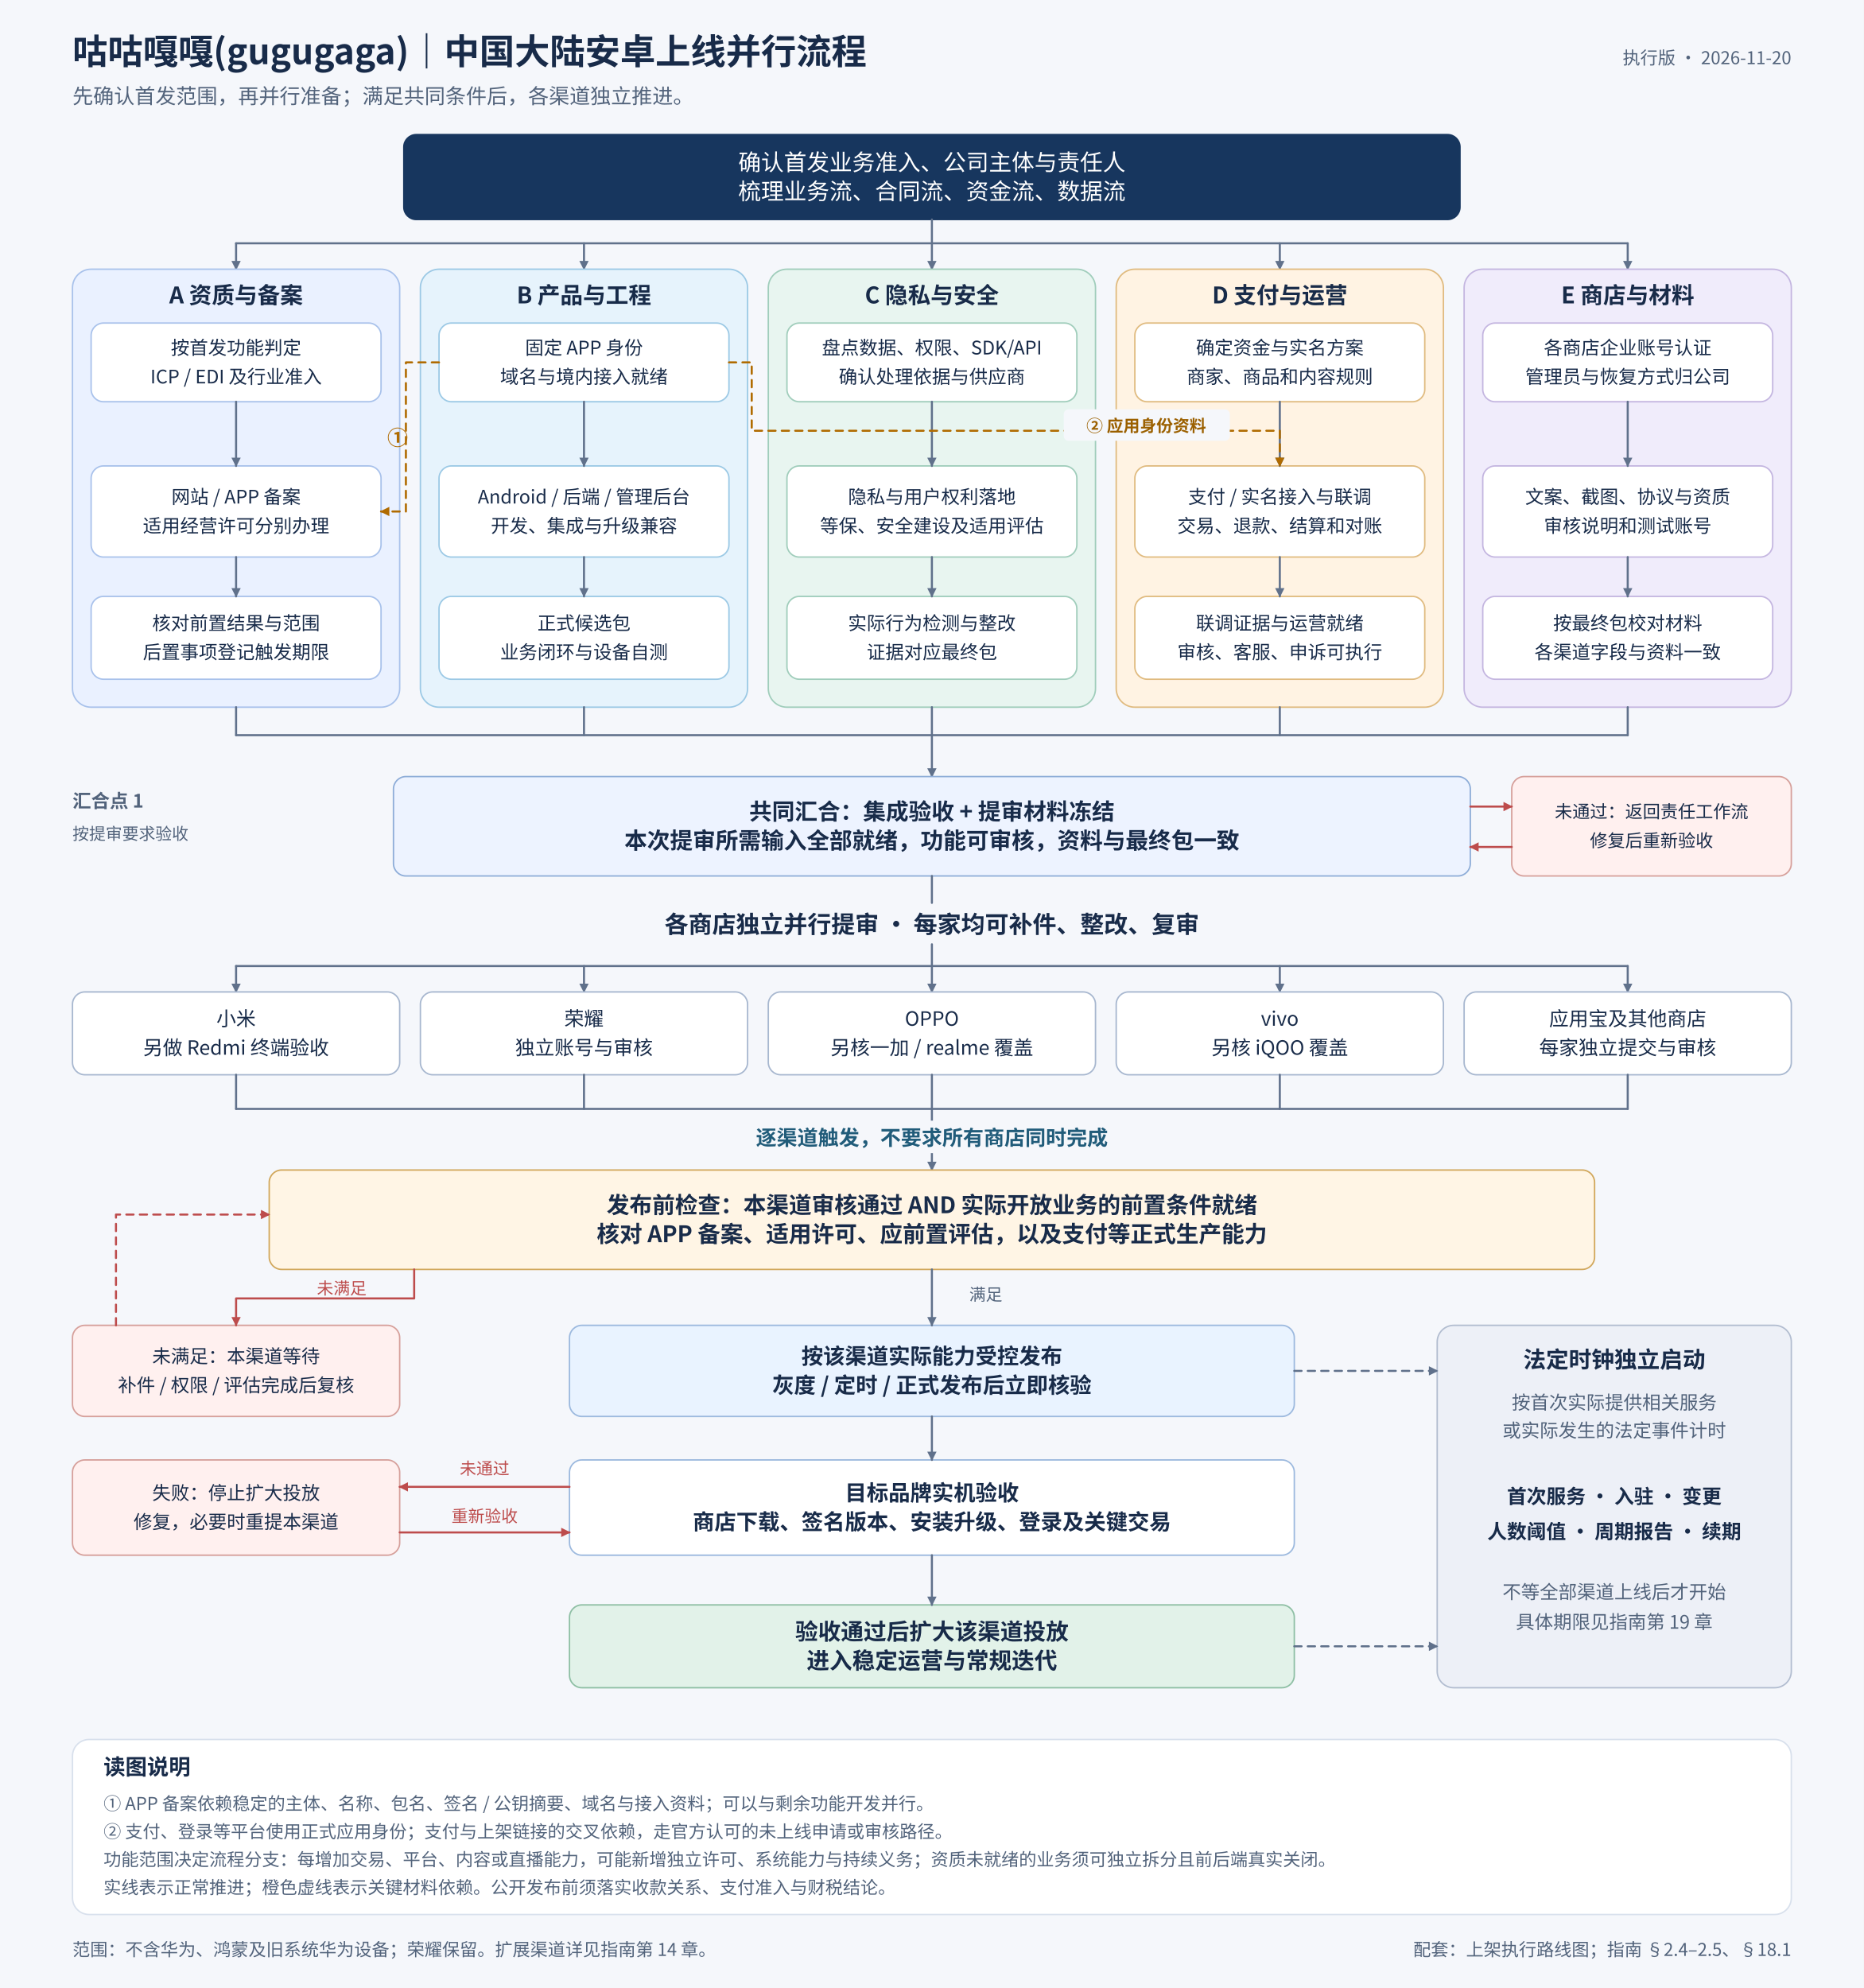
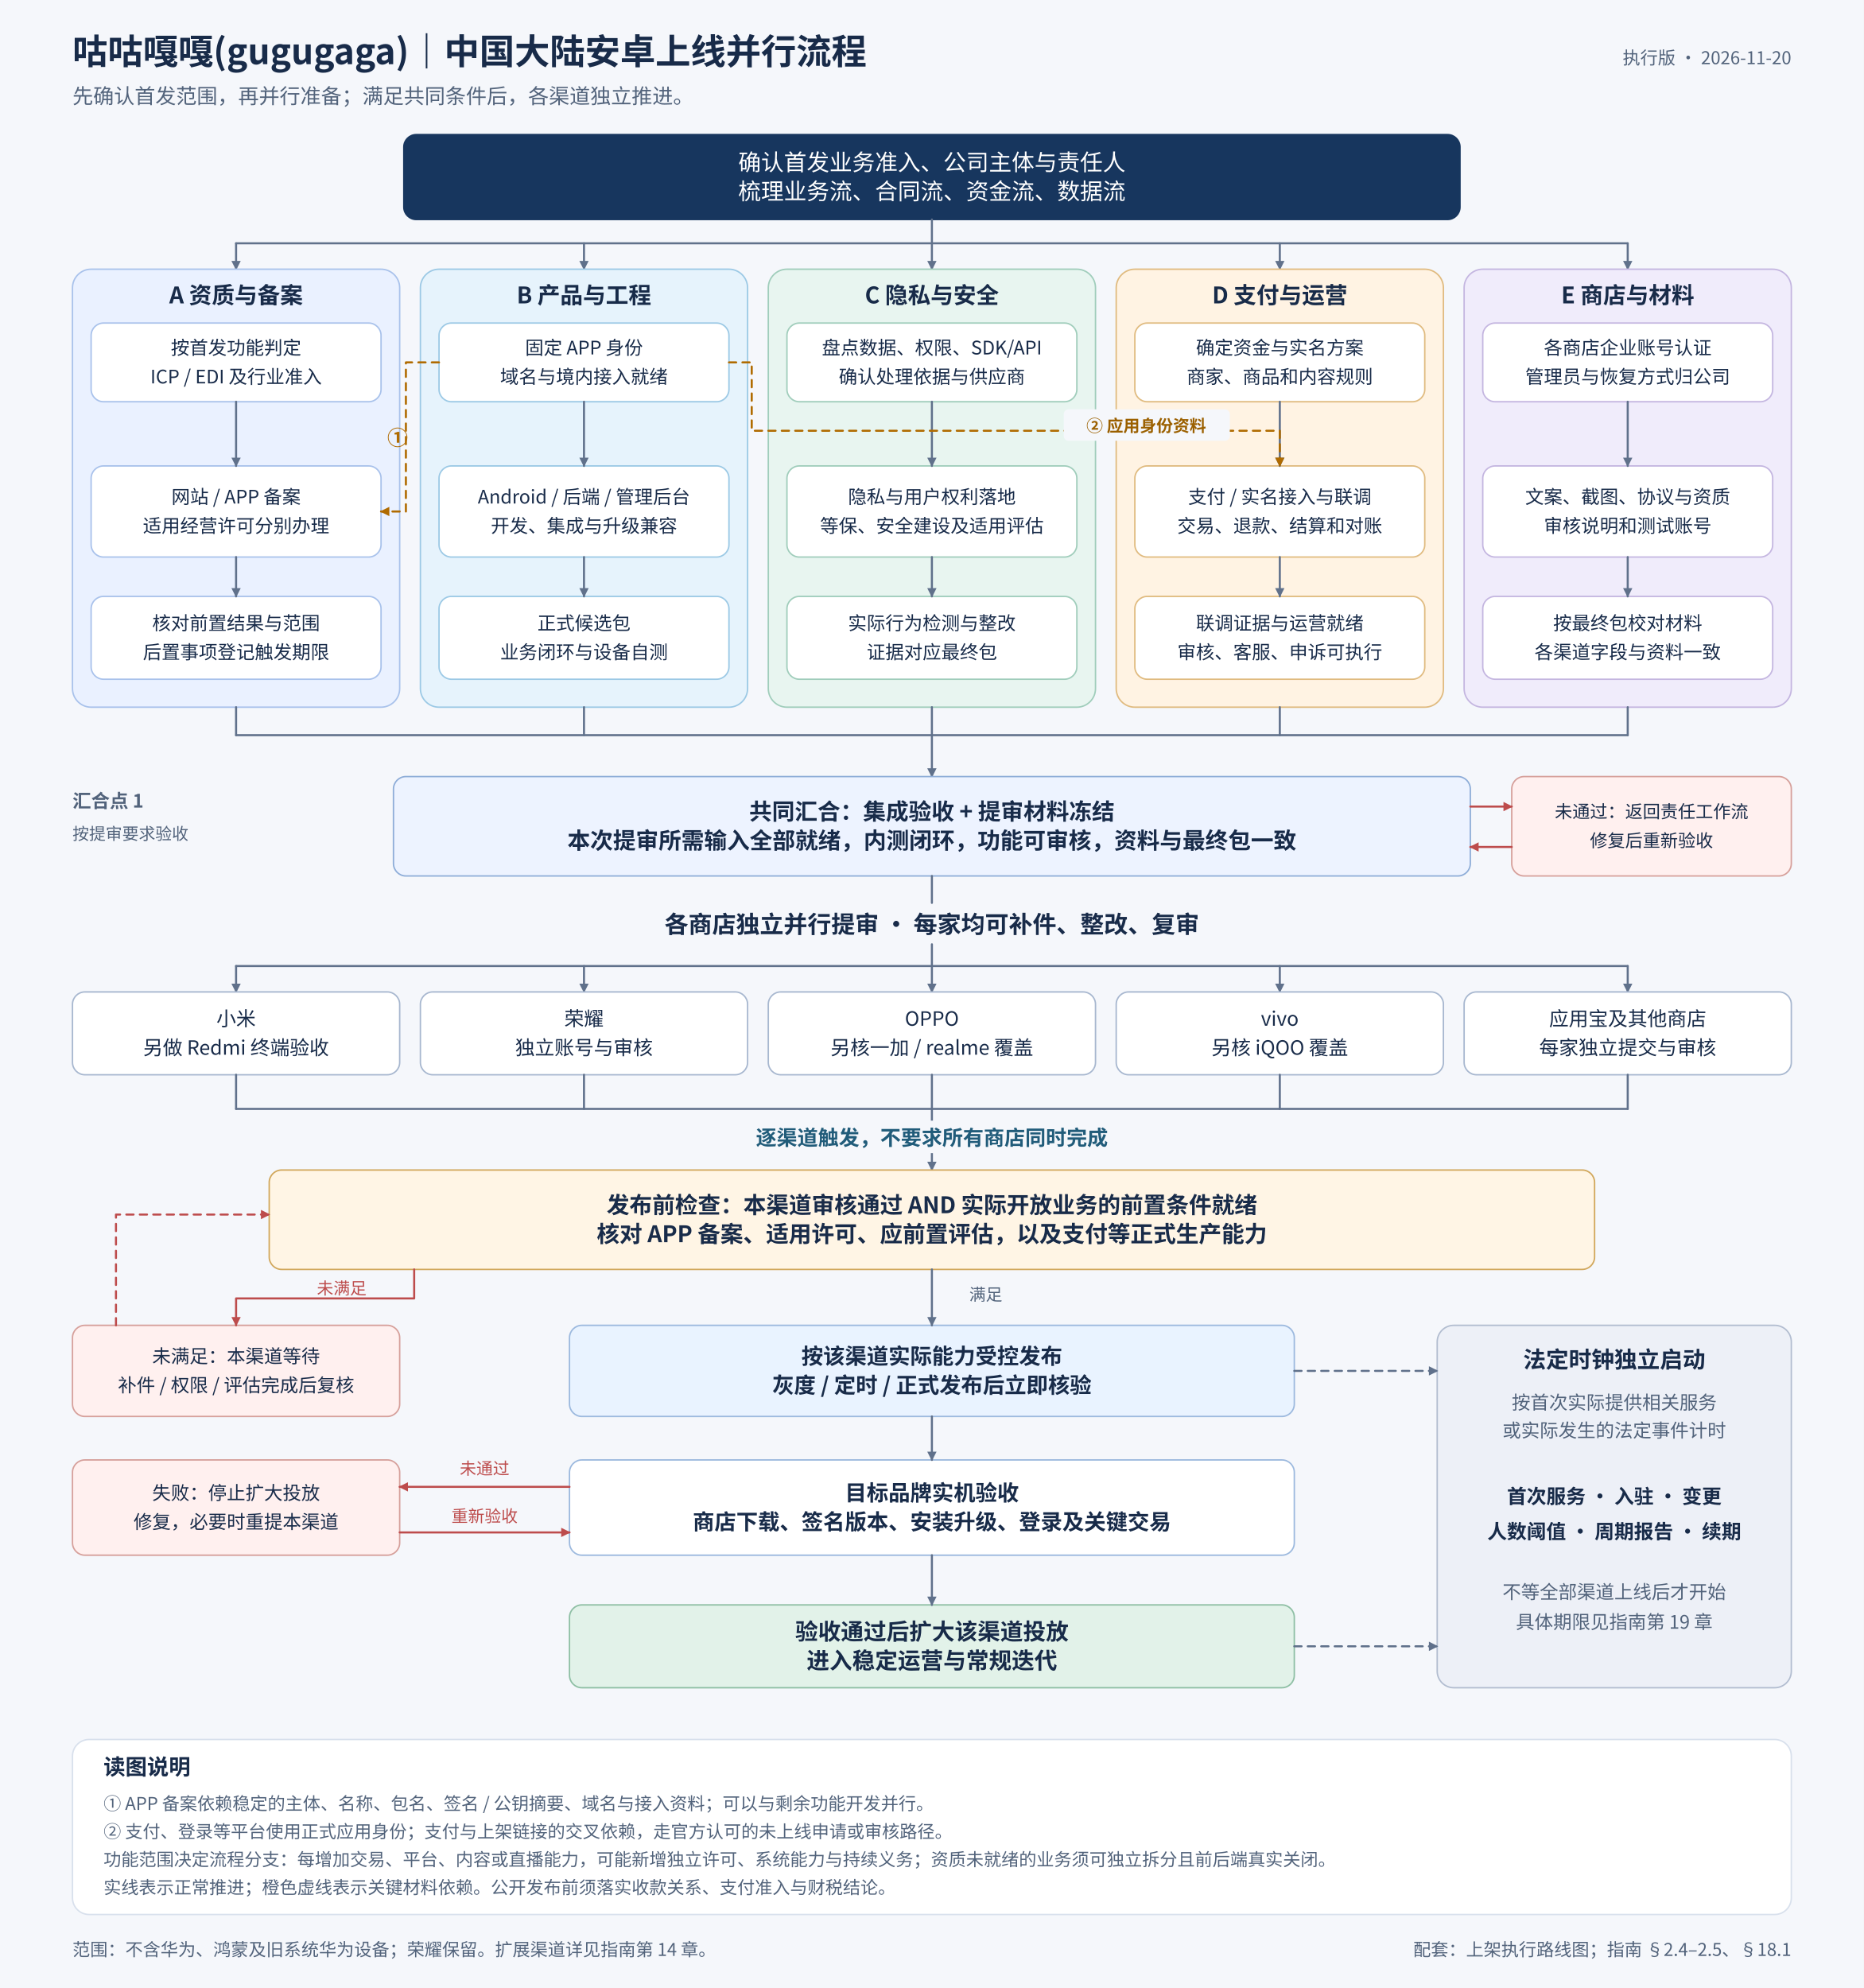
<svg xmlns="http://www.w3.org/2000/svg" width="1800" height="1920" viewBox="0 0 1800 1920" role="img" aria-labelledby="title desc">
  <defs>
    <marker id="arrow" markerWidth="9" markerHeight="9" refX="8" refY="4.5" orient="auto" markerUnits="userSpaceOnUse">
      <path d="M0,0 L9,4.5 L0,9 Z" fill="#60718B" />
    </marker>
    <marker id="amberArrow" markerWidth="9" markerHeight="9" refX="8" refY="4.5" orient="auto" markerUnits="userSpaceOnUse">
      <path d="M0,0 L9,4.5 L0,9 Z" fill="#B06B00" />
    </marker>
    <marker id="redArrow" markerWidth="9" markerHeight="9" refX="8" refY="4.5" orient="auto" markerUnits="userSpaceOnUse">
      <path d="M0,0 L9,4.5 L0,9 Z" fill="#BD4C4C" />
    </marker>
  </defs>
  <rect width="1800" height="1920" fill="#F5F7FB" />
  <g font-family="Noto Sans CJK SC,Microsoft YaHei,sans-serif">
    <text x="70" y="62" text-anchor="start" fill="#182B49" font-size="34" font-weight="700">咕咕嘎嘎(gugugaga)｜中国大陆安卓上线并行流程</text>
    <text x="70" y="100" text-anchor="start" fill="#52637B" font-size="20" font-weight="400">先确认首发范围，再并行准备；满足共同条件后，各渠道独立推进。</text>
    <text x="1730" y="62" text-anchor="end" fill="#52637B" font-size="17" font-weight="400">执行版 · 2026-11-20</text>
    <rect x="390" y="130" width="1020" height="82" rx="12" fill="#17365E" stroke="#17365E" stroke-width="1.4" />
    <text x="900.0" y="164.7" text-anchor="middle" fill="#FFFFFF" font-size="22" font-weight="400">确认首发业务准入、公司主体与责任人</text>
    <text x="900.0" y="192.7" text-anchor="middle" fill="#FFFFFF" font-size="22" font-weight="400">梳理业务流、合同流、资金流、数据流</text>
    <path d="M900 212 V235" fill="none" stroke="#60718B" stroke-width="2" stroke-linejoin="round" stroke-linecap="round" />
    <path d="M228 235 H1572" fill="none" stroke="#60718B" stroke-width="2" stroke-linejoin="round" stroke-linecap="round" />
    <path d="M228 235 V260" fill="none" stroke="#60718B" stroke-width="2" stroke-linejoin="round" stroke-linecap="round" marker-end="url(#arrow)" />
    <path d="M564 235 V260" fill="none" stroke="#60718B" stroke-width="2" stroke-linejoin="round" stroke-linecap="round" marker-end="url(#arrow)" />
    <path d="M900 235 V260" fill="none" stroke="#60718B" stroke-width="2" stroke-linejoin="round" stroke-linecap="round" marker-end="url(#arrow)" />
    <path d="M1236 235 V260" fill="none" stroke="#60718B" stroke-width="2" stroke-linejoin="round" stroke-linecap="round" marker-end="url(#arrow)" />
    <path d="M1572 235 V260" fill="none" stroke="#60718B" stroke-width="2" stroke-linejoin="round" stroke-linecap="round" marker-end="url(#arrow)" />
    <rect x="70" y="260" width="316" height="423" rx="18" fill="#EAF1FF" stroke="#A9C2EB" stroke-width="1.4" />
    <text x="228" y="293" text-anchor="middle" fill="#182B49" font-size="22" font-weight="700">A  资质与备案</text>
    <rect x="88" y="312" width="280" height="76" rx="12" fill="#FFFFFF" stroke="#A9C2EB" stroke-width="1.4" />
    <text x="228.0" y="342.3" text-anchor="middle" fill="#182B49" font-size="18" font-weight="400">按首发功能判定</text>
    <text x="228.0" y="370.3" text-anchor="middle" fill="#182B49" font-size="18" font-weight="400">ICP / EDI 及行业准入</text>
    <rect x="88" y="450" width="280" height="88" rx="12" fill="#FFFFFF" stroke="#A9C2EB" stroke-width="1.4" />
    <text x="228.0" y="486.3" text-anchor="middle" fill="#182B49" font-size="18" font-weight="400">网站 / APP 备案</text>
    <text x="228.0" y="514.3" text-anchor="middle" fill="#182B49" font-size="18" font-weight="400">适用经营许可分别办理</text>
    <rect x="88" y="576" width="280" height="80" rx="12" fill="#FFFFFF" stroke="#A9C2EB" stroke-width="1.4" />
    <text x="228.0" y="608.3" text-anchor="middle" fill="#182B49" font-size="18" font-weight="400">核对前置结果与范围</text>
    <text x="228.0" y="636.3" text-anchor="middle" fill="#182B49" font-size="18" font-weight="400">后置事项登记触发期限</text>
    <path d="M228 388 V450" fill="none" stroke="#60718B" stroke-width="2" stroke-linejoin="round" stroke-linecap="round" marker-end="url(#arrow)" />
    <path d="M228 538 V576" fill="none" stroke="#60718B" stroke-width="2" stroke-linejoin="round" stroke-linecap="round" marker-end="url(#arrow)" />
    <path d="M228 683 V710" fill="none" stroke="#60718B" stroke-width="2" stroke-linejoin="round" stroke-linecap="round" />
    <rect x="406" y="260" width="316" height="423" rx="18" fill="#E6F3FC" stroke="#9CC9E5" stroke-width="1.4" />
    <text x="564" y="293" text-anchor="middle" fill="#182B49" font-size="22" font-weight="700">B  产品与工程</text>
    <rect x="424" y="312" width="280" height="76" rx="12" fill="#FFFFFF" stroke="#9CC9E5" stroke-width="1.4" />
    <text x="564.0" y="342.3" text-anchor="middle" fill="#182B49" font-size="18" font-weight="400">固定 APP 身份</text>
    <text x="564.0" y="370.3" text-anchor="middle" fill="#182B49" font-size="18" font-weight="400">域名与境内接入就绪</text>
    <rect x="424" y="450" width="280" height="88" rx="12" fill="#FFFFFF" stroke="#9CC9E5" stroke-width="1.4" />
    <text x="564.0" y="486.3" text-anchor="middle" fill="#182B49" font-size="18" font-weight="400">Android / 后端 / 管理后台</text>
    <text x="564.0" y="514.3" text-anchor="middle" fill="#182B49" font-size="18" font-weight="400">开发、集成与升级兼容</text>
    <rect x="424" y="576" width="280" height="80" rx="12" fill="#FFFFFF" stroke="#9CC9E5" stroke-width="1.4" />
    <text x="564.0" y="608.3" text-anchor="middle" fill="#182B49" font-size="18" font-weight="400">正式候选包</text>
    <text x="564.0" y="636.3" text-anchor="middle" fill="#182B49" font-size="18" font-weight="400">业务闭环与设备自测</text>
    <path d="M564 388 V450" fill="none" stroke="#60718B" stroke-width="2" stroke-linejoin="round" stroke-linecap="round" marker-end="url(#arrow)" />
    <path d="M564 538 V576" fill="none" stroke="#60718B" stroke-width="2" stroke-linejoin="round" stroke-linecap="round" marker-end="url(#arrow)" />
    <path d="M564 683 V710" fill="none" stroke="#60718B" stroke-width="2" stroke-linejoin="round" stroke-linecap="round" />
    <rect x="742" y="260" width="316" height="423" rx="18" fill="#E8F5F0" stroke="#A0CDBB" stroke-width="1.4" />
    <text x="900" y="293" text-anchor="middle" fill="#182B49" font-size="22" font-weight="700">C  隐私与安全</text>
    <rect x="760" y="312" width="280" height="76" rx="12" fill="#FFFFFF" stroke="#A0CDBB" stroke-width="1.4" />
    <text x="900.0" y="342.3" text-anchor="middle" fill="#182B49" font-size="18" font-weight="400">盘点数据、权限、SDK/API</text>
    <text x="900.0" y="370.3" text-anchor="middle" fill="#182B49" font-size="18" font-weight="400">确认处理依据与供应商</text>
    <rect x="760" y="450" width="280" height="88" rx="12" fill="#FFFFFF" stroke="#A0CDBB" stroke-width="1.4" />
    <text x="900.0" y="486.3" text-anchor="middle" fill="#182B49" font-size="18" font-weight="400">隐私与用户权利落地</text>
    <text x="900.0" y="514.3" text-anchor="middle" fill="#182B49" font-size="18" font-weight="400">等保、安全建设及适用评估</text>
    <rect x="760" y="576" width="280" height="80" rx="12" fill="#FFFFFF" stroke="#A0CDBB" stroke-width="1.4" />
    <text x="900.0" y="608.3" text-anchor="middle" fill="#182B49" font-size="18" font-weight="400">实际行为检测与整改</text>
    <text x="900.0" y="636.3" text-anchor="middle" fill="#182B49" font-size="18" font-weight="400">证据对应最终包</text>
    <path d="M900 388 V450" fill="none" stroke="#60718B" stroke-width="2" stroke-linejoin="round" stroke-linecap="round" marker-end="url(#arrow)" />
    <path d="M900 538 V576" fill="none" stroke="#60718B" stroke-width="2" stroke-linejoin="round" stroke-linecap="round" marker-end="url(#arrow)" />
    <path d="M900 683 V710" fill="none" stroke="#60718B" stroke-width="2" stroke-linejoin="round" stroke-linecap="round" />
    <rect x="1078" y="260" width="316" height="423" rx="18" fill="#FFF3E3" stroke="#E0BB80" stroke-width="1.4" />
    <text x="1236" y="293" text-anchor="middle" fill="#182B49" font-size="22" font-weight="700">D  支付与运营</text>
    <rect x="1096" y="312" width="280" height="76" rx="12" fill="#FFFFFF" stroke="#E0BB80" stroke-width="1.4" />
    <text x="1236.0" y="342.3" text-anchor="middle" fill="#182B49" font-size="18" font-weight="400">确定资金与实名方案</text>
    <text x="1236.0" y="370.3" text-anchor="middle" fill="#182B49" font-size="18" font-weight="400">商家、商品和内容规则</text>
    <rect x="1096" y="450" width="280" height="88" rx="12" fill="#FFFFFF" stroke="#E0BB80" stroke-width="1.4" />
    <text x="1236.0" y="486.3" text-anchor="middle" fill="#182B49" font-size="18" font-weight="400">支付 / 实名接入与联调</text>
    <text x="1236.0" y="514.3" text-anchor="middle" fill="#182B49" font-size="18" font-weight="400">交易、退款、结算和对账</text>
    <rect x="1096" y="576" width="280" height="80" rx="12" fill="#FFFFFF" stroke="#E0BB80" stroke-width="1.4" />
    <text x="1236.0" y="608.3" text-anchor="middle" fill="#182B49" font-size="18" font-weight="400">联调证据与运营就绪</text>
    <text x="1236.0" y="636.3" text-anchor="middle" fill="#182B49" font-size="18" font-weight="400">审核、客服、申诉可执行</text>
    <path d="M1236 388 V450" fill="none" stroke="#60718B" stroke-width="2" stroke-linejoin="round" stroke-linecap="round" marker-end="url(#arrow)" />
    <path d="M1236 538 V576" fill="none" stroke="#60718B" stroke-width="2" stroke-linejoin="round" stroke-linecap="round" marker-end="url(#arrow)" />
    <path d="M1236 683 V710" fill="none" stroke="#60718B" stroke-width="2" stroke-linejoin="round" stroke-linecap="round" />
    <rect x="1414" y="260" width="316" height="423" rx="18" fill="#F0ECFB" stroke="#C4B6E0" stroke-width="1.4" />
    <text x="1572" y="293" text-anchor="middle" fill="#182B49" font-size="22" font-weight="700">E  商店与材料</text>
    <rect x="1432" y="312" width="280" height="76" rx="12" fill="#FFFFFF" stroke="#C4B6E0" stroke-width="1.4" />
    <text x="1572.0" y="342.3" text-anchor="middle" fill="#182B49" font-size="18" font-weight="400">各商店企业账号认证</text>
    <text x="1572.0" y="370.3" text-anchor="middle" fill="#182B49" font-size="18" font-weight="400">管理员与恢复方式归公司</text>
    <rect x="1432" y="450" width="280" height="88" rx="12" fill="#FFFFFF" stroke="#C4B6E0" stroke-width="1.4" />
    <text x="1572.0" y="486.3" text-anchor="middle" fill="#182B49" font-size="18" font-weight="400">文案、截图、协议与资质</text>
    <text x="1572.0" y="514.3" text-anchor="middle" fill="#182B49" font-size="18" font-weight="400">审核说明和测试账号</text>
    <rect x="1432" y="576" width="280" height="80" rx="12" fill="#FFFFFF" stroke="#C4B6E0" stroke-width="1.4" />
    <text x="1572.0" y="608.3" text-anchor="middle" fill="#182B49" font-size="18" font-weight="400">按最终包校对材料</text>
    <text x="1572.0" y="636.3" text-anchor="middle" fill="#182B49" font-size="18" font-weight="400">各渠道字段与资料一致</text>
    <path d="M1572 388 V450" fill="none" stroke="#60718B" stroke-width="2" stroke-linejoin="round" stroke-linecap="round" marker-end="url(#arrow)" />
    <path d="M1572 538 V576" fill="none" stroke="#60718B" stroke-width="2" stroke-linejoin="round" stroke-linecap="round" marker-end="url(#arrow)" />
    <path d="M1572 683 V710" fill="none" stroke="#60718B" stroke-width="2" stroke-linejoin="round" stroke-linecap="round" />
    <path d="M424 350 H392 V494 H368" fill="none" stroke="#B06B00" stroke-width="2" stroke-linejoin="round" stroke-linecap="round" stroke-dasharray="7 6" marker-end="url(#amberArrow)" />
    <text x="384" y="430" text-anchor="middle" fill="#B06B00" font-size="20" font-weight="700">①</text>
    <path d="M704 350 H726 V416 H1236 V450" fill="none" stroke="#B06B00" stroke-width="2" stroke-linejoin="round" stroke-linecap="round" stroke-dasharray="7 6" marker-end="url(#amberArrow)" />
    <rect x="1028" y="396" width="159" height="29" rx="4" fill="#F5F7FB" stroke="#F5F7FB" stroke-width="1.4" />
    <text x="1107" y="417" text-anchor="middle" fill="#9B6000" font-size="16" font-weight="600">② 应用身份资料</text>
    <path d="M228 710 H1572" fill="none" stroke="#60718B" stroke-width="2" stroke-linejoin="round" stroke-linecap="round" />
    <path d="M900 710 V750" fill="none" stroke="#60718B" stroke-width="2" stroke-linejoin="round" stroke-linecap="round" marker-end="url(#arrow)" />
    <rect x="380" y="750" width="1040" height="96" rx="12" fill="#EDF3FF" stroke="#8EADD8" stroke-width="1.4" />
    <text x="900.0" y="791.7" text-anchor="middle" fill="#182B49" font-size="22" font-weight="600">共同汇合：集成验收 + 提审材料冻结</text>
-     <text x="900.0" y="819.7" text-anchor="middle" fill="#182B49" font-size="22" font-weight="600">本次提审所需输入全部就绪，功能可审核，资料与最终包一致</text>
+     <text x="900.0" y="819.7" text-anchor="middle" fill="#182B49" font-size="22" font-weight="600">本次提审所需输入全部就绪，内测闭环，功能可审核，资料与最终包一致</text>
    <rect x="1460" y="750" width="270" height="96" rx="12" fill="#FFF0EF" stroke="#D6A09B" stroke-width="1.4" />
    <text x="1595.0" y="789.95" text-anchor="middle" fill="#182B49" font-size="17" font-weight="400">未通过：返回责任工作流</text>
    <text x="1595.0" y="817.95" text-anchor="middle" fill="#182B49" font-size="17" font-weight="400">修复后重新验收</text>
    <path d="M1420 779 H1460" fill="none" stroke="#BD4C4C" stroke-width="2" stroke-linejoin="round" stroke-linecap="round" marker-end="url(#redArrow)" />
    <path d="M1460 818 H1420" fill="none" stroke="#BD4C4C" stroke-width="2" stroke-linejoin="round" stroke-linecap="round" marker-end="url(#redArrow)" />
    <text x="70" y="780" text-anchor="start" fill="#52637B" font-size="18" font-weight="600">汇合点 1</text>
    <text x="70" y="811" text-anchor="start" fill="#52637B" font-size="16" font-weight="400">按提审要求验收</text>
    <text x="900" y="901" text-anchor="middle" fill="#182B49" font-size="23" font-weight="700">各商店独立并行提审 · 每家均可补件、整改、复审</text>
    <path d="M900 846 V872" fill="none" stroke="#60718B" stroke-width="2" stroke-linejoin="round" stroke-linecap="round" />
    <path d="M900 912 V933" fill="none" stroke="#60718B" stroke-width="2" stroke-linejoin="round" stroke-linecap="round" />
    <path d="M228 933 H1572" fill="none" stroke="#60718B" stroke-width="2" stroke-linejoin="round" stroke-linecap="round" />
    <path d="M228 933 V958" fill="none" stroke="#60718B" stroke-width="2" stroke-linejoin="round" stroke-linecap="round" marker-end="url(#arrow)" />
    <rect x="70" y="958" width="316" height="80" rx="12" fill="#FFFFFF" stroke="#A7B7CF" stroke-width="1.4" />
    <text x="228.0" y="990.65" text-anchor="middle" fill="#182B49" font-size="19" font-weight="500">小米</text>
    <text x="228.0" y="1018.65" text-anchor="middle" fill="#182B49" font-size="19" font-weight="500">另做 Redmi 终端验收</text>
    <path d="M228 1038 V1071" fill="none" stroke="#60718B" stroke-width="2" stroke-linejoin="round" stroke-linecap="round" />
    <path d="M564 933 V958" fill="none" stroke="#60718B" stroke-width="2" stroke-linejoin="round" stroke-linecap="round" marker-end="url(#arrow)" />
    <rect x="406" y="958" width="316" height="80" rx="12" fill="#FFFFFF" stroke="#A7B7CF" stroke-width="1.4" />
    <text x="564.0" y="990.65" text-anchor="middle" fill="#182B49" font-size="19" font-weight="500">荣耀</text>
    <text x="564.0" y="1018.65" text-anchor="middle" fill="#182B49" font-size="19" font-weight="500">独立账号与审核</text>
    <path d="M564 1038 V1071" fill="none" stroke="#60718B" stroke-width="2" stroke-linejoin="round" stroke-linecap="round" />
    <path d="M900 933 V958" fill="none" stroke="#60718B" stroke-width="2" stroke-linejoin="round" stroke-linecap="round" marker-end="url(#arrow)" />
    <rect x="742" y="958" width="316" height="80" rx="12" fill="#FFFFFF" stroke="#A7B7CF" stroke-width="1.4" />
    <text x="900.0" y="990.65" text-anchor="middle" fill="#182B49" font-size="19" font-weight="500">OPPO</text>
    <text x="900.0" y="1018.65" text-anchor="middle" fill="#182B49" font-size="19" font-weight="500">另核一加 / realme 覆盖</text>
    <path d="M900 1038 V1071" fill="none" stroke="#60718B" stroke-width="2" stroke-linejoin="round" stroke-linecap="round" />
    <path d="M1236 933 V958" fill="none" stroke="#60718B" stroke-width="2" stroke-linejoin="round" stroke-linecap="round" marker-end="url(#arrow)" />
    <rect x="1078" y="958" width="316" height="80" rx="12" fill="#FFFFFF" stroke="#A7B7CF" stroke-width="1.4" />
    <text x="1236.0" y="990.65" text-anchor="middle" fill="#182B49" font-size="19" font-weight="500">vivo</text>
    <text x="1236.0" y="1018.65" text-anchor="middle" fill="#182B49" font-size="19" font-weight="500">另核 iQOO 覆盖</text>
    <path d="M1236 1038 V1071" fill="none" stroke="#60718B" stroke-width="2" stroke-linejoin="round" stroke-linecap="round" />
    <path d="M1572 933 V958" fill="none" stroke="#60718B" stroke-width="2" stroke-linejoin="round" stroke-linecap="round" marker-end="url(#arrow)" />
    <rect x="1414" y="958" width="316" height="80" rx="12" fill="#FFFFFF" stroke="#A7B7CF" stroke-width="1.4" />
    <text x="1572.0" y="990.65" text-anchor="middle" fill="#182B49" font-size="19" font-weight="500">应用宝及其他商店</text>
    <text x="1572.0" y="1018.65" text-anchor="middle" fill="#182B49" font-size="19" font-weight="500">每家独立提交与审核</text>
    <path d="M1572 1038 V1071" fill="none" stroke="#60718B" stroke-width="2" stroke-linejoin="round" stroke-linecap="round" />
    <path d="M228 1071 H1572" fill="none" stroke="#60718B" stroke-width="2" stroke-linejoin="round" stroke-linecap="round" />
    <path d="M900 1071 V1130" fill="none" stroke="#60718B" stroke-width="2" stroke-linejoin="round" stroke-linecap="round" marker-end="url(#arrow)" />
    <rect x="616" y="1083" width="568" height="30" rx="4" fill="#F5F7FB" stroke="#F5F7FB" stroke-width="1.4" />
    <text x="900" y="1106" text-anchor="middle" fill="#215C7A" font-size="20" font-weight="600">逐渠道触发，不要求所有商店同时完成</text>
    <rect x="260" y="1130" width="1280" height="96" rx="12" fill="#FFF5E5" stroke="#D1A75B" stroke-width="1.4" />
    <text x="900.0" y="1171.7" text-anchor="middle" fill="#182B49" font-size="22" font-weight="600">发布前检查：本渠道审核通过 AND 实际开放业务的前置条件就绪</text>
    <text x="900.0" y="1199.7" text-anchor="middle" fill="#182B49" font-size="22" font-weight="600">核对 APP 备案、适用许可、应前置评估，以及支付等正式生产能力</text>
    <rect x="70" y="1280" width="316" height="88" rx="12" fill="#FFF0EF" stroke="#D6A09B" stroke-width="1.4" />
    <text x="228.0" y="1316.3" text-anchor="middle" fill="#182B49" font-size="18" font-weight="400">未满足：本渠道等待</text>
    <text x="228.0" y="1344.3" text-anchor="middle" fill="#182B49" font-size="18" font-weight="400">补件 / 权限 / 评估完成后复核</text>
    <path d="M400 1226 V1254 H228 V1280" fill="none" stroke="#BD4C4C" stroke-width="2" stroke-linejoin="round" stroke-linecap="round" marker-end="url(#redArrow)" />
    <text x="330" y="1250" text-anchor="middle" fill="#BD4C4C" font-size="16" font-weight="400">未满足</text>
    <path d="M112 1280 V1173 H260" fill="none" stroke="#BD4C4C" stroke-width="2" stroke-linejoin="round" stroke-linecap="round" stroke-dasharray="7 6" marker-end="url(#redArrow)" />
    <rect x="550" y="1280" width="700" height="88" rx="12" fill="#E9F3FF" stroke="#9CB9DE" stroke-width="1.4" />
    <text x="900.0" y="1317.35" text-anchor="middle" fill="#182B49" font-size="21" font-weight="600">按该渠道实际能力受控发布</text>
    <text x="900.0" y="1345.35" text-anchor="middle" fill="#182B49" font-size="21" font-weight="600">灰度 / 定时 / 正式发布后立即核验</text>
    <path d="M900 1226 V1280" fill="none" stroke="#60718B" stroke-width="2" stroke-linejoin="round" stroke-linecap="round" marker-end="url(#arrow)" />
    <text x="936" y="1256" text-anchor="start" fill="#52637B" font-size="16" font-weight="400">满足</text>
    <rect x="550" y="1410" width="700" height="92" rx="12" fill="#FFFFFF" stroke="#9CB9DE" stroke-width="1.4" />
    <text x="900.0" y="1449.35" text-anchor="middle" fill="#182B49" font-size="21" font-weight="600">目标品牌实机验收</text>
    <text x="900.0" y="1477.35" text-anchor="middle" fill="#182B49" font-size="21" font-weight="600">商店下载、签名版本、安装升级、登录及关键交易</text>
    <path d="M900 1368 V1410" fill="none" stroke="#60718B" stroke-width="2" stroke-linejoin="round" stroke-linecap="round" marker-end="url(#arrow)" />
    <rect x="70" y="1410" width="316" height="92" rx="12" fill="#FFF0EF" stroke="#D6A09B" stroke-width="1.4" />
    <text x="228.0" y="1448.3" text-anchor="middle" fill="#182B49" font-size="18" font-weight="400">失败：停止扩大投放</text>
    <text x="228.0" y="1476.3" text-anchor="middle" fill="#182B49" font-size="18" font-weight="400">修复，必要时重提本渠道</text>
    <path d="M550 1436 H386" fill="none" stroke="#BD4C4C" stroke-width="2" stroke-linejoin="round" stroke-linecap="round" marker-end="url(#redArrow)" />
    <path d="M386 1480 H550" fill="none" stroke="#BD4C4C" stroke-width="2" stroke-linejoin="round" stroke-linecap="round" marker-end="url(#redArrow)" />
    <text x="468" y="1424" text-anchor="middle" fill="#BD4C4C" font-size="16" font-weight="400">未通过</text>
    <text x="468" y="1470" text-anchor="middle" fill="#BD4C4C" font-size="16" font-weight="400">重新验收</text>
    <rect x="550" y="1550" width="700" height="80" rx="12" fill="#E2F2E9" stroke="#8EBFA4" stroke-width="1.4" />
    <text x="900.0" y="1583.7" text-anchor="middle" fill="#182B49" font-size="22" font-weight="600">验收通过后扩大该渠道投放</text>
    <text x="900.0" y="1611.7" text-anchor="middle" fill="#182B49" font-size="22" font-weight="600">进入稳定运营与常规迭代</text>
    <path d="M900 1502 V1550" fill="none" stroke="#60718B" stroke-width="2" stroke-linejoin="round" stroke-linecap="round" marker-end="url(#arrow)" />
    <rect x="1388" y="1280" width="342" height="350" rx="16" fill="#EDF0F7" stroke="#B2BDD0" stroke-width="1.4" />
    <text x="1559" y="1321" text-anchor="middle" fill="#182B49" font-size="22" font-weight="700">法定时钟独立启动</text>
    <text x="1559" y="1361" text-anchor="middle" fill="#52637B" font-size="18" font-weight="400">按首次实际提供相关服务</text>
    <text x="1559" y="1388" text-anchor="middle" fill="#52637B" font-size="18" font-weight="400">或实际发生的法定事件计时</text>
    <path d="M1250 1324 H1388" fill="none" stroke="#60718B" stroke-width="2" stroke-linejoin="round" stroke-linecap="round" stroke-dasharray="7 6" marker-end="url(#arrow)" />
    <text x="1559" y="1452" text-anchor="middle" fill="#182B49" font-size="19" font-weight="600">首次服务 · 入驻 · 变更</text>
    <text x="1559" y="1486" text-anchor="middle" fill="#182B49" font-size="19" font-weight="600">人数阈值 · 周期报告 · 续期</text>
    <text x="1559" y="1544" text-anchor="middle" fill="#52637B" font-size="18" font-weight="400">不等全部渠道上线后才开始</text>
    <text x="1559" y="1573" text-anchor="middle" fill="#52637B" font-size="18" font-weight="400">具体期限见指南第 19 章</text>
    <path d="M1250 1590 H1388" fill="none" stroke="#60718B" stroke-width="2" stroke-linejoin="round" stroke-linecap="round" stroke-dasharray="7 6" marker-end="url(#arrow)" />
    <rect x="70" y="1680" width="1660" height="169" rx="16" fill="#FFFFFF" stroke="#D8E0EC" stroke-width="1.4" />
    <text x="100" y="1714" text-anchor="start" fill="#182B49" font-size="21" font-weight="700">读图说明</text>
    <text x="100" y="1748" text-anchor="start" fill="#52637B" font-size="17" font-weight="400">① APP 备案依赖稳定的主体、名称、包名、签名 / 公钥摘要、域名与接入资料；可以与剩余功能开发并行。</text>
    <text x="100" y="1775" text-anchor="start" fill="#52637B" font-size="17" font-weight="400">② 支付、登录等平台使用正式应用身份；支付与上架链接的交叉依赖，走官方认可的未上线申请或审核路径。</text>
    <text x="100" y="1802" text-anchor="start" fill="#52637B" font-size="17" font-weight="400">功能范围决定流程分支：每增加交易、平台、内容或直播能力，可能新增独立许可、系统能力与持续义务；资质未就绪的业务须可独立拆分且前后端真实关闭。</text>
    <text x="100" y="1829" text-anchor="start" fill="#52637B" font-size="17" font-weight="400">实线表示正常推进；橙色虚线表示关键材料依赖。公开发布前须落实收款关系、支付准入与财税结论。</text>
    <text x="70" y="1889" text-anchor="start" fill="#52637B" font-size="17" font-weight="400">范围：不含华为、鸿蒙及旧系统华为设备；荣耀保留。扩展渠道详见指南第 14 章。</text>
    <text x="1730" y="1889" text-anchor="end" fill="#52637B" font-size="17" font-weight="400">配套：上架执行路线图；指南 §2.4–2.5、§18.1</text>
  </g>
</svg>
